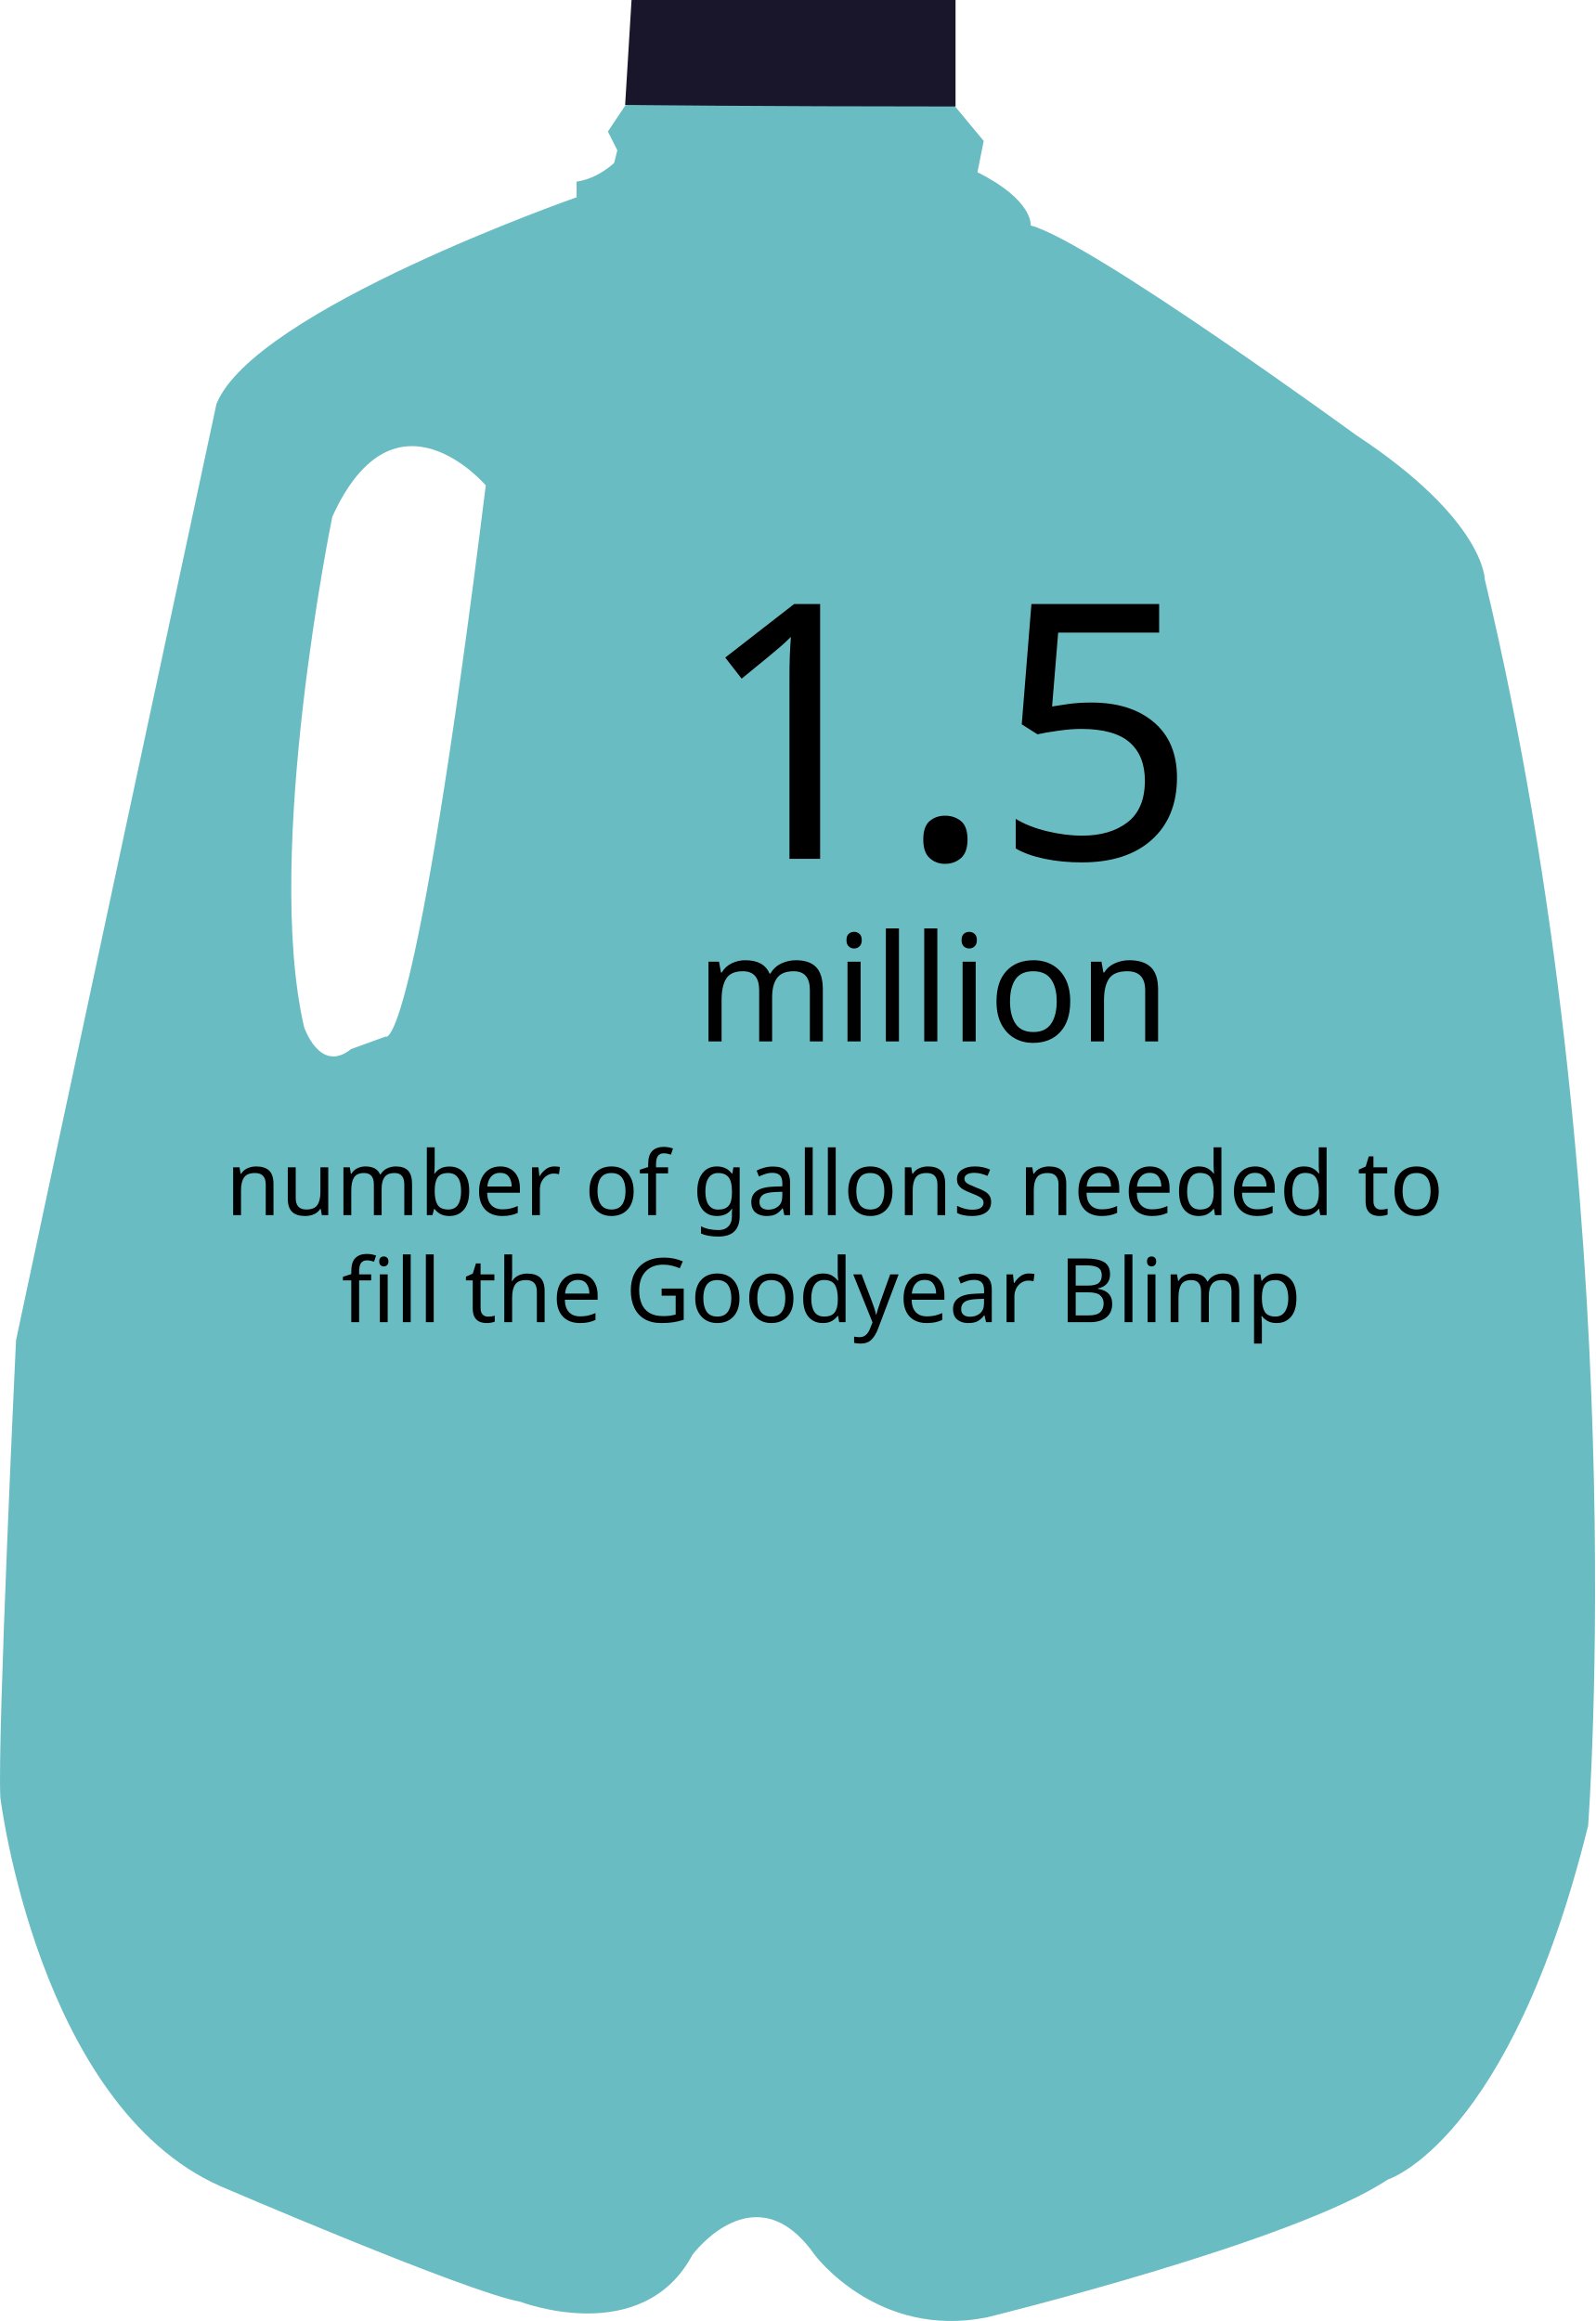
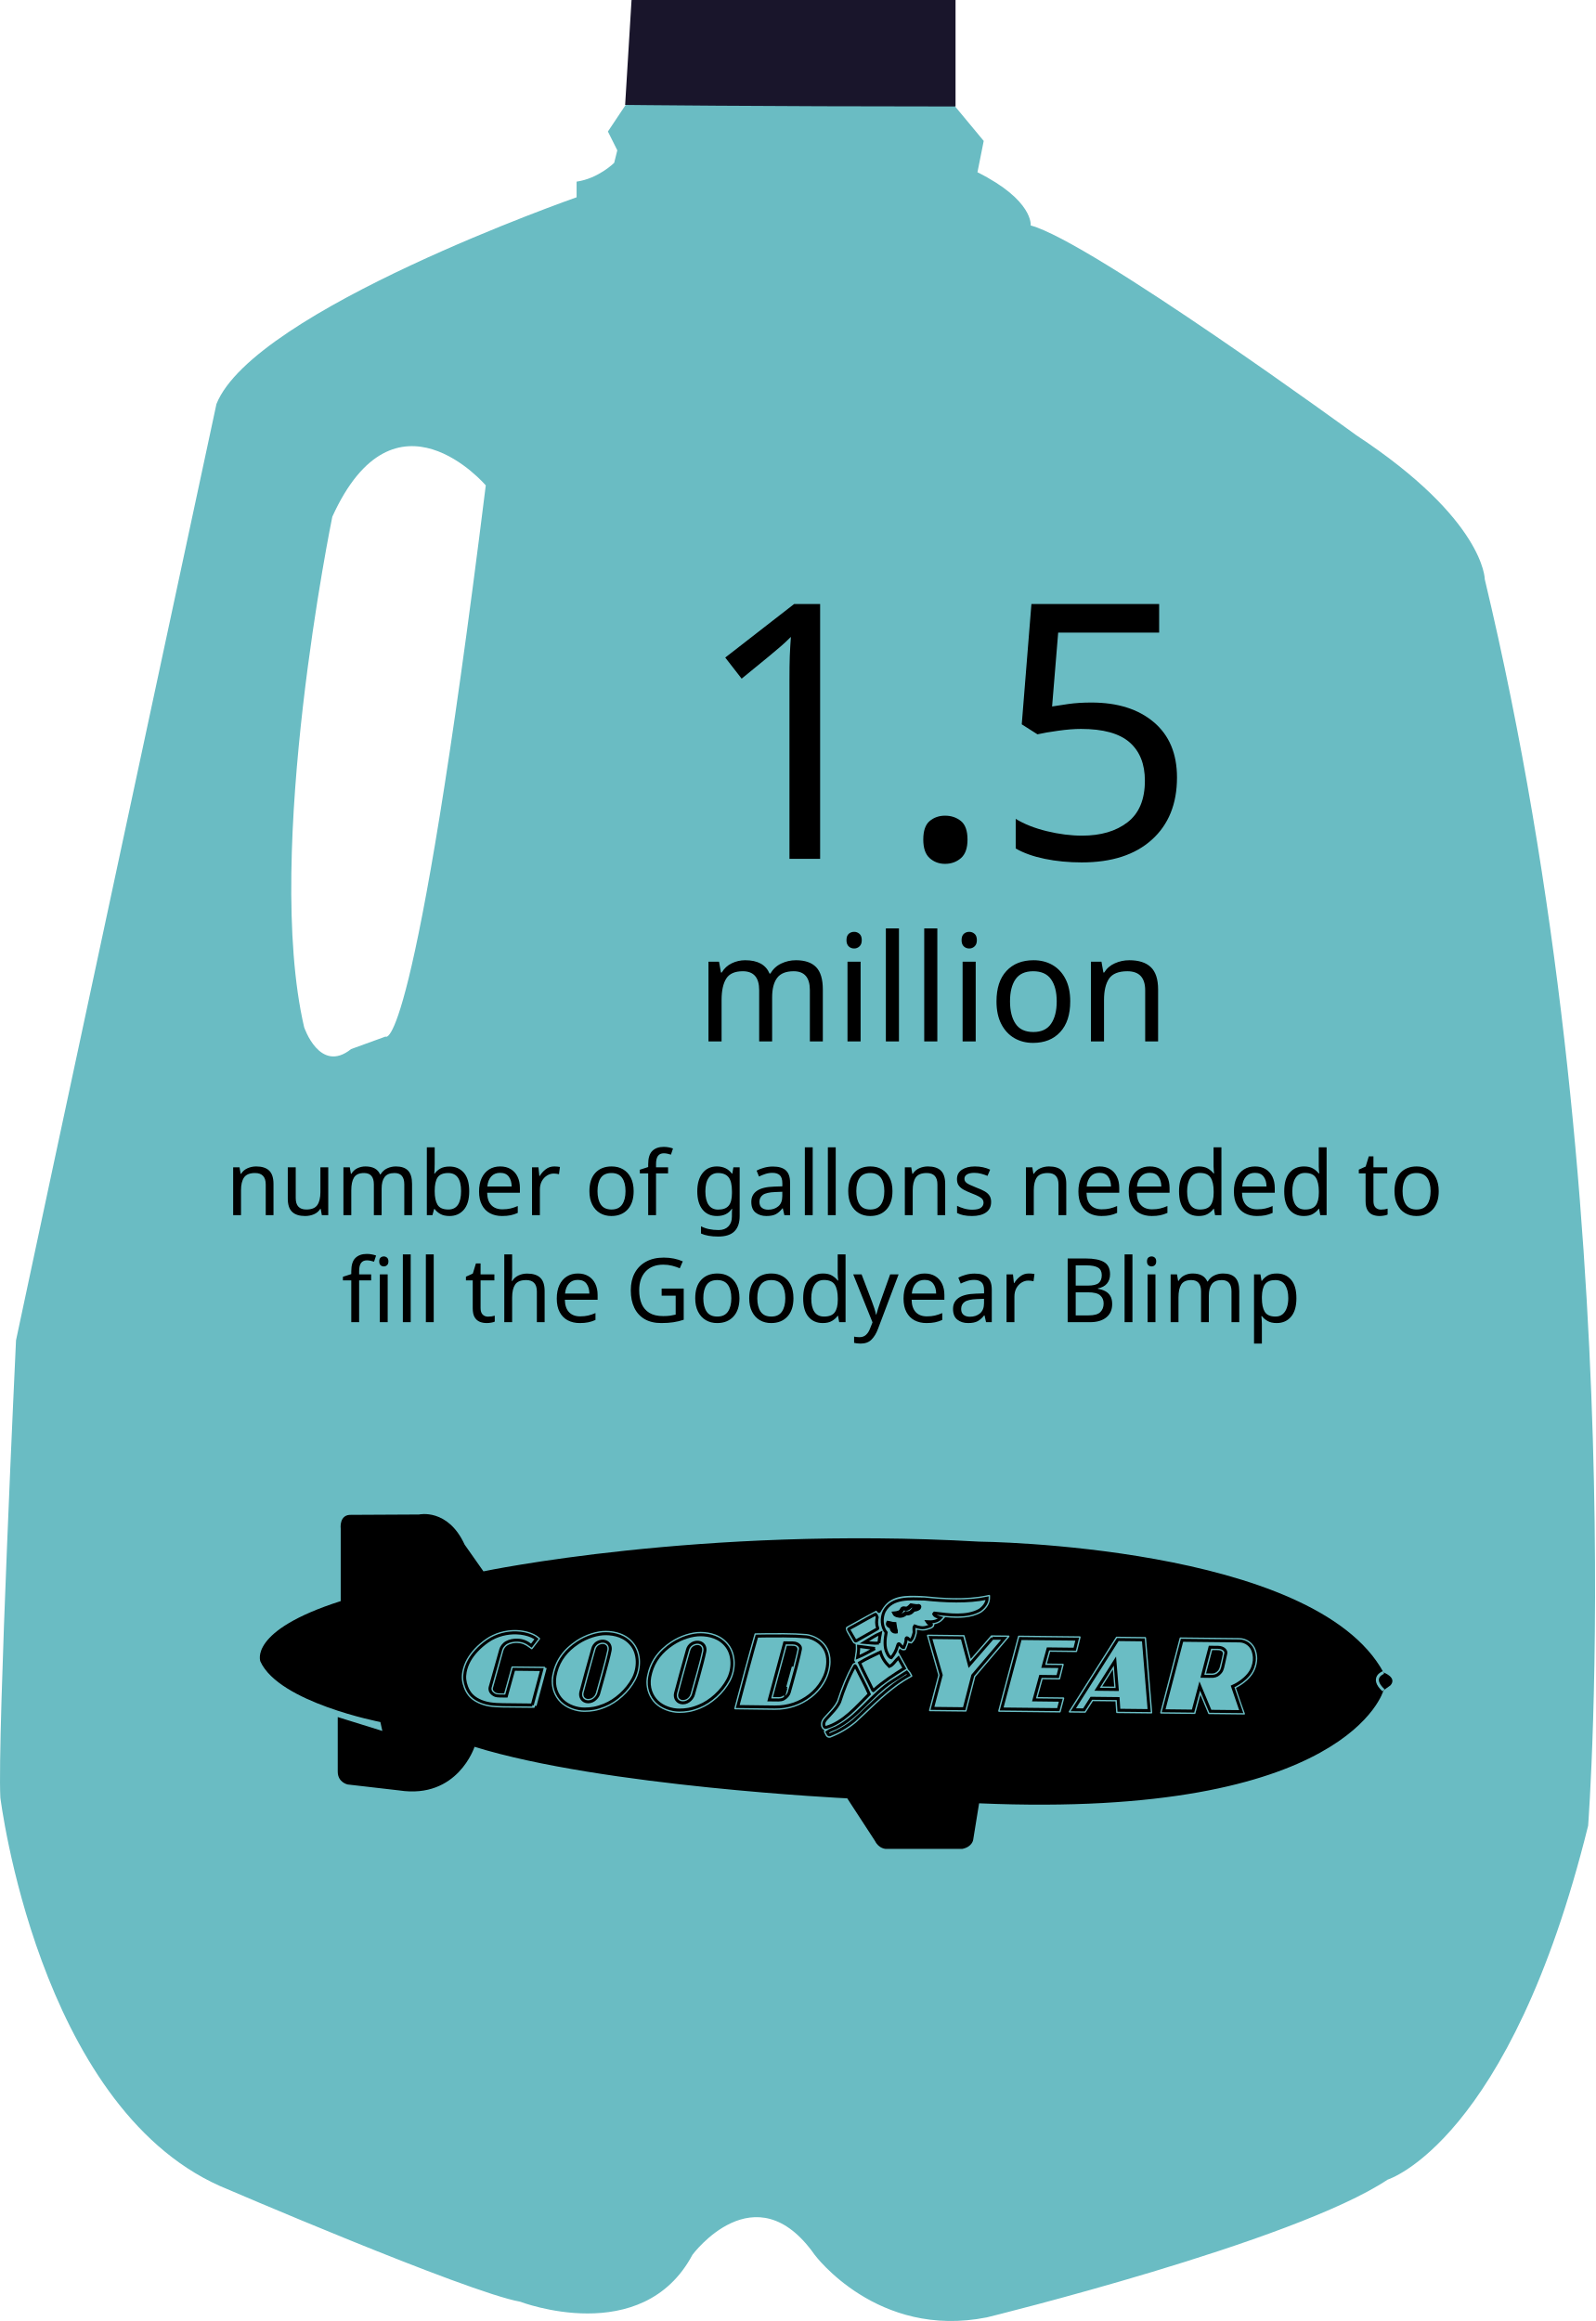
<svg xmlns="http://www.w3.org/2000/svg" version="1.1" id="Layer_1" x="0px" y="0px" width="536.379px" height="780.521px" viewBox="0 0 536.379 780.521" enable-background="new 0 0 536.379 780.521" xml:space="preserve">
  <g>
-     <path fill="#6ABCC3" d="M330.795,47.392l-2.106,10.53c18.959,9.479,17.903,17.903,17.903,17.903   c20.01,5.263,109.521,70.558,109.521,70.558c43.176,28.433,43.176,48.442,43.176,48.442   c50.553,211.678,34.752,419.134,34.752,419.134c-26.328,106.364-67.396,119.005-67.396,119.005   C435.049,754.024,331.852,779.3,331.852,779.3c-36.861,7.373-57.922-21.062-57.922-21.062c-20.01-28.435-41.069,0-41.069,0   c-16.853,31.595-57.922,15.798-57.922,15.798c-17.903-3.157-101.101-38.964-101.101-38.964   c-61.081-27.384-73.72-130.586-73.72-130.586c-1.052-20.011,5.267-153.751,5.267-153.751   c4.915-23.522,67.401-314.881,67.401-314.881c12.635-31.595,121.105-69.508,121.105-69.508v-5.267   c7.373-1.051,12.637-6.318,12.637-6.318l1.055-4.212l-3.161-6.318l8.424-12.636l2.175-18.333l100.026,15.161L330.795,47.392z    M163.352,163.23c0,0-30.543-35.806-51.604,10.534c0,0-23.17,112.683-9.479,171.655c0,0,5.267,15.797,15.798,7.373l11.584-4.212   C129.651,348.581,139.13,358.056,163.352,163.23z" />
-     <path fill="#19152B" d="M210.215,35.279c0,0,45.303,0.528,111.104,0.528V0H212.368L210.215,35.279z" />
+     <path fill="#6ABCC3" d="M330.795,47.392l-2.105,10.53c18.959,9.479,17.902,17.903,17.902,17.903   c20.01,5.263,109.521,70.558,109.521,70.558c43.176,28.433,43.176,48.442,43.176,48.442   c50.553,211.678,34.752,419.134,34.752,419.134c-26.328,106.364-67.396,119.005-67.396,119.005   C435.049,754.024,331.852,779.3,331.852,779.3c-36.859,7.373-57.922-21.062-57.922-21.062c-20.01-28.437-41.069,0-41.069,0   c-16.853,31.595-57.922,15.798-57.922,15.798c-17.903-3.157-101.101-38.964-101.101-38.964   c-61.081-27.386-73.72-130.586-73.72-130.586c-1.052-20.013,5.267-153.751,5.267-153.751   c4.915-23.522,67.401-314.881,67.401-314.881c12.635-31.595,121.105-69.508,121.105-69.508v-5.267   c7.373-1.051,12.637-6.318,12.637-6.318l1.055-4.212l-3.161-6.318l8.424-12.636l2.175-18.333l100.026,15.161L330.795,47.392z    M163.352,163.23c0,0-30.543-35.806-51.604,10.534c0,0-23.17,112.683-9.479,171.655c0,0,5.267,15.797,15.798,7.373l11.584-4.212   C129.651,348.581,139.13,358.056,163.352,163.23z" />
+     <path fill="#19152B" d="M210.215,35.279c0,0,45.303,0.528,111.104,0.528V0H212.369L210.215,35.279z" />
  </g>
  <rect x="56.69" y="386.761" fill="none" width="434" height="82" />
-   <text transform="matrix(1 0 0 1 75.8584 408.6309)">
-     <tspan x="0" y="0" font-family="'Interstate-Regular'" font-size="30">number of gallons needed to </tspan>
-     <tspan x="38.999" y="36" font-family="'Interstate-Regular'" font-size="30">fill the Goodyear Blimp</tspan>
-   </text>
+   <text transform="matrix(1 0 0 1 75.8584 408.6309)" font-family="'Interstate-Regular'" font-size="30">number of gallons needed to </text>
+   <text transform="matrix(1 0 0 1 114.8574 444.6309)" font-family="'Interstate-Regular'" font-size="30">fill the Goodyear Blimp</text>
  <text transform="matrix(1 0 0 1 233.1895 288.8154)" font-family="'Interstate-Bold'" font-size="120">1.5</text>
  <text transform="matrix(1 0 0 1 233.9893 350.21)" font-family="'Interstate-Bold'" font-size="50">million</text>
+   <g>
+     <path d="M156.239,519.428c-5.667-12.334-15.334-10.118-15.334-10.118l-22.666,0.118c-4.334-0.271-3.667,4.666-3.667,4.666v24.334   c-31.333,10-27,20.333-27,20.333c6.333,13.8,40.333,20.333,40.333,20.333l0.667,3l-15-4.666v18.333   c0,3.667,3.333,4.333,3.333,4.333l17.334,2c19.667,3,25.333-14.666,25.333-14.666c43,13.334,125.334,17.333,125.334,17.333   l9.334,14.333c1.334,2.666,3.666,2.667,3.666,2.667h25.666c3.334-0.667,3.668-3,3.668-3l2-12.333   c124.334,5.334,135.998-38.001,135.998-38.001l2.334-1.666c2.334-2.667-2.334-4.333-2.334-4.333c-23.334-43-136-44-136-44   c-94-5.333-166.666,10-166.666,10L156.239,519.428z" />
+     <path fill="none" stroke="#6ABCC3" stroke-miterlimit="10" d="M465.238,568.427c-4.668-4.334,0-5.999,0-5.999" />
+   </g>
+   <g>
+     <path fill="#6ABDC4" stroke="#000000" stroke-miterlimit="10" d="M422.804,554.831c-0.828-2.605-3.3-4.446-6.017-4.477   l-19.299-0.21l-0.534-0.006c-0.357-0.002-0.671,0.236-0.763,0.583l-6.532,25.058c-0.06,0.229-0.01,0.478,0.133,0.67   c0.149,0.188,0.374,0.303,0.611,0.304l11.327,0.129c0.346,0.004,0.646-0.223,0.736-0.559c0,0,0.737-2.76,1.292-4.832   c0.867,2.079,2.064,4.944,2.064,4.944c0.126,0.298,0.417,0.495,0.733,0.497l11.872,0.133c0.248,0.002,0.469-0.112,0.598-0.309   c0.088-0.135,0.126-0.299,0.112-0.465c-0.007-0.076-0.023-0.149-0.05-0.225c0,0-2.565-7.117-2.869-8.179   c0.847-0.457,2.176-1.262,3.404-2.39c1.834-1.682,2.881-3.409,3.392-5.608c0.168-0.72,0.252-1.396,0.26-2.068   C423.285,556.849,423.131,555.869,422.804,554.831 M410.69,556.182c-0.085,0.433-0.206,1.085-0.494,2.288   c-0.52,2.156-0.567,2.538-1.019,3.038c-0.496,0.557-1.107,0.787-1.581,0.771c-0.141,0.002-0.637-0.009-1.387-0.011   c0.359-1.391,1.613-6.138,1.8-6.854c0.688,0.008,1.7,0.02,1.7,0.02c0.279,0.002,0.713,0.101,0.864,0.235   C410.723,555.806,410.737,555.946,410.69,556.182" />
+     <path fill="#6ABDC4" stroke="#000000" stroke-miterlimit="10" d="M203.798,547.933c-3.218-0.036-7.163,1.235-10.302,3.319   c-4.652,3.086-7.368,7.027-8.298,12.053c-0.121,0.648-0.183,1.306-0.189,1.958c-0.032,2.882,1.067,5.647,3.015,7.588   c2.055,2.046,5.413,3.354,8.554,3.329c2.349-0.02,4.276-0.26,7.171-1.429c4.196-1.7,8.179-5.31,10.396-9.431   c2.242-4.167,2.099-9.422-0.349-12.774C211.064,548.793,206.851,547.966,203.798,547.933 M196.914,570.475   c-0.209-0.265-0.277-0.646-0.185-1.046c0.237-1.049,2.628-9.729,3.612-13.227c0.008-0.032,0.414-1.438,0.414-1.438   c0.213-0.792,0.958-1.4,1.909-1.414c0.938-0.014,1.201,0.756,1.098,1.305c-0.536,2.847-2.812,10.76-3.583,13.499   c-0.001,0.003-0.292,1.049-0.292,1.049c-0.154,0.59-0.838,1.65-2.111,1.637C197.39,570.834,197.101,570.714,196.914,570.475" />
+     <path fill="#6ABDC4" stroke="#000000" stroke-miterlimit="10" d="M339.952,550.292c0.001-0.111-0.021-0.227-0.069-0.331   c-0.126-0.276-0.399-0.454-0.702-0.456l-5.751-0.063c-0.229-0.003-0.448,0.097-0.596,0.269c0,0-4.77,5.503-6.143,7.088   c-0.464-1.826-1.833-6.86-1.833-6.86c-0.072-0.341-0.364-0.582-0.719-0.587l-12.146-0.146c-0.246-0.003-0.477,0.108-0.627,0.301   c-0.105,0.137-0.161,0.301-0.164,0.471c-0.001,0.068,0.01,0.142,0.027,0.209c0,0,3.654,12.743,3.757,13.128   c-0.1,0.388-3.068,11.665-3.068,11.665c-0.016,0.062-0.024,0.126-0.025,0.189c-0.001,0.173,0.054,0.341,0.162,0.48   c0.144,0.191,0.366,0.303,0.61,0.306l12.077,0.134c0.354,0.003,0.67-0.231,0.76-0.575c0,0,2.842-11.055,2.931-11.384   c0.218-0.259,11.334-13.341,11.334-13.341C339.889,550.645,339.95,550.472,339.952,550.292" />
+     <path fill="#6ABDC4" stroke="#000000" stroke-miterlimit="10" d="M312.811,548.321c0.739-0.243,1.512-0.594,1.797-1.415   c0,0,0.024-0.14,0.047-0.272c1.142-0.278,2.082-0.807,2.787-1.607c0,0,0.425-0.486,0.586-0.669   c4.303,0.398,8.646,0.364,12.129-1.62c0.021-0.013,0.064-0.041,0.085-0.053l0.023-0.019c1.957-1.358,3.139-3.304,3.16-5.196   l0.011-0.852c0.004-0.237-0.102-0.465-0.284-0.614c-0.184-0.151-0.425-0.208-0.654-0.157l-0.833,0.175   c-6.899,1.464-15.063,0.853-20.605,0.265c-0.021-0.003-0.07-0.005-0.095-0.007l-1.687-0.091c-4.192-0.109-9.551-0.419-12.637,4.073   c-0.44,0.581-0.801,1.333-0.993,1.633c-0.192,0.305-0.462-1.114-1.331-0.654c-1.951,1.028-3.822,2.036-5.62,3.048   c-0.029,0.016-4.01,2.212-4.01,2.212c-0.471,0.259-0.77,0.581-0.777,1.181c0,0.054,0.005,0.106,0.016,0.163   c0.129,0.58,0.146,0.776,0.561,1.489l1.812,3.106c0.405,0.617,0.629,0.697,0.942,0.809l0.033,0.494   c0.063,1.008-0.108,2.155-0.306,3.34l-0.198,1.19c-0.034,0.201,0.016,0.404,0.13,0.57c-0.339,0.157-0.619,0.439-0.775,0.806   c0.01-0.024,0.021-0.051,0.035-0.073c-1.945,3.455-3.635,7.467-5.168,12.259c-0.686,1.424-1.886,2.711-3.05,3.955   c-0.005,0.006-1.271,1.394-1.271,1.394c-0.286,0.332-1.104,1.285-1.119,2.607c-0.004,0.324,0.041,0.648,0.132,0.965   c0.198,0.624,0.524,1.034,0.904,1.291c-0.024,0.072-0.051,0.142-0.052,0.216c-0.002,0.119,0.023,0.237,0.078,0.352   c0,0,0.299,0.609,0.299,0.611l0.109,0.239c0.568,1.411,1.609,1.479,2.178,1.392l0.075-0.011c0.06-0.012,0.114-0.024,0.169-0.046   l0.07-0.028c3.143-1.23,6.052-2.946,8.642-5.098c0.029-0.023,0.055-0.045,3.172-2.985c4.733-4.499,9.622-9.146,14.992-12.074   c0.002,0,0.571-0.312,0.571-0.312c0.365-0.201,0.513-0.65,0.329-1.026l-0.286-0.581c-0.243-0.498-0.603-1.009-0.994-1.407   c0,0-0.087-0.087-0.179-0.182c-0.018-0.082-0.04-0.165-0.086-0.244l-3.034-5.401c0,0,0.061-0.109,0.132-0.282   c0.377,0.228,0.831,0.386,1.39,0.281l0.358-0.066c0.259-0.049,0.477-0.221,0.576-0.463l0.296-0.697   c0.156-0.37,0.308-0.761,0.438-1.173c0.023,0.005,0.04,0.02,0.062,0.024l0.363,0.082c0.259,0.062,0.528-0.015,0.718-0.198   l0.267-0.261c0.801-0.777,1.17-1.872,1.424-2.838c0.12-0.34,0.182-0.696,0.188-1.093c0,0-0.006-0.084-0.007-0.112   c0.994,0.2,1.908,0.214,2.73,0.028C311.806,548.642,312.665,548.369,312.811,548.321" />
+     <path fill="#6ABDC4" stroke="#000000" stroke-miterlimit="10" d="M385.114,550.012l-9.6-0.114   c-0.271-0.003-0.524,0.136-0.669,0.364l-0.203,0.32l0,0l-15.625,24.637c-0.152,0.24-0.161,0.544-0.026,0.789   c0.133,0.249,0.393,0.407,0.674,0.408l5.204,0.059c0.27,0.002,0.52-0.133,0.666-0.361c0,0,1.87-2.936,2.251-3.536l6.835,0.075   c0.062,0.961,0.21,3.211,0.21,3.211c0.026,0.405,0.362,0.724,0.77,0.727l11.571,0.129c0.219,0.003,0.43-0.089,0.579-0.249   c0.147-0.159,0.225-0.377,0.204-0.595l-2.072-25.148C385.85,550.325,385.517,550.018,385.114,550.012 M371.517,566.65l2.322-3.684   l0.294,3.713L371.517,566.65z" />
+     <path fill="#6ABDC4" stroke="#000000" stroke-miterlimit="10" d="M358.371,571.097c0.004-0.174-0.054-0.343-0.159-0.481   c-0.143-0.191-0.368-0.304-0.608-0.306c0,0-6.401-0.079-7.994-0.097c0.037-0.128,1.116-4.069,1.37-4.986   c0.967,0.01,5.239,0.062,5.239,0.062c0.361,0.004,0.678-0.243,0.766-0.591l1.188-4.739c0.014-0.06,0.021-0.12,0.021-0.181   c0.004-0.174-0.053-0.346-0.161-0.485c-0.145-0.189-0.371-0.303-0.608-0.304c0,0-3.348-0.039-4.72-0.054   c0.274-1.002,0.63-2.301,0.812-2.964c1.05,0.017,8.408,0.101,8.408,0.101c0.362,0.004,0.681-0.242,0.765-0.595l1.169-4.744   c0.055-0.23,0.001-0.475-0.143-0.663c-0.145-0.188-0.369-0.3-0.607-0.302l-0.859-0.01l-19.641-0.217   c-0.356-0.003-0.669,0.234-0.76,0.58l-6.662,25.061c-0.061,0.231-0.012,0.479,0.132,0.672c0.146,0.191,0.375,0.304,0.616,0.306   l20.456,0.225c0.357,0.002,0.671-0.237,0.761-0.581l1.196-4.518C358.362,571.225,358.37,571.158,358.371,571.097" />
+     <path fill="#6ABDC4" stroke="#000000" stroke-miterlimit="10" d="M421.408,555.272c-0.629-1.994-2.505-3.434-4.637-3.456   c-0.632-0.008-19.301-0.21-19.301-0.21l-2.092,8.02l-4.087,15.676l9.894,0.113l2.252-8.432l3.552,8.496l10.396,0.114l-2.903-8.467   c1.145-0.488,2.847-1.503,4.156-2.704c1.825-1.671,2.583-3.258,2.958-4.863C421.977,557.922,421.828,556.586,421.408,555.272    M412.223,555.916c-0.082,0.487-0.155,0.854-0.62,2.857c-0.382,1.646-0.524,2.784-1.175,3.54c-0.784,0.908-1.347,1.274-2.532,1.41   c-0.444,0.052-1.934-0.006-3.578-0.023l1.026-3.965l1.529-5.796l2.766,0.032C411.394,553.99,412.36,555.099,412.223,555.916" />
+     <line fill="none" stroke="#000000" stroke-miterlimit="10" x1="406.572" y1="564.047" x2="406.578" y2="563.588" />
+     <polygon fill="#6ABDC4" stroke="#000000" stroke-miterlimit="10" points="361.399,554.603 362.231,551.219 343.122,551.01    336.822,574.711 355.876,574.919 356.711,571.759 347.702,571.65 349.866,563.75 355.699,563.821 356.543,560.439 350.795,560.375    352.407,554.499  " />
+     <path fill="#6ABDC4" stroke="#000000" stroke-miterlimit="10" d="M285.493,547.723c2.831-1.49,5.699-3.239,8.901-4.885   c0.065-0.035,0.622,0.798,0.608,0.858c-0.257,1.259-0.38,2.551,0.147,3.781c0.073,0.181,0.002,0.202-0.094,0.271l-7.131,4.05   c-0.215,0.116-0.266,0.095-0.368-0.096l-2.161-3.706C285.296,547.84,285.366,547.796,285.493,547.723" />
+     <path fill="#6ABDC4" stroke="#000000" stroke-miterlimit="10" d="M295.545,552.538c0.104-1.012,0.308-2.296,0.503-3.305   c-1.848,0.805-3.608,1.98-5.372,3.06C292.33,552.406,293.889,552.703,295.545,552.538" />
+     <path fill="#6ABDC4" stroke="#000000" stroke-miterlimit="10" d="M294.235,554.361l-5.505-0.713   c0.076,1.199-0.123,2.48-0.323,3.676C290.283,556.583,292.24,555.429,294.235,554.361" />
+     <path fill="#6ABDC4" stroke="#000000" stroke-miterlimit="10" d="M293.785,568.424c3.163-2.902,6.872-5.246,10.301-7.411   l-1.98-3.52c-0.93,0.815-1.775,2.46-3.07,2.905c-1.454-1.399-2.445-2.974-2.976-4.819c-2.403,1.165-4.808,2.24-7.031,3.592   c1.342,3.141,3.051,6.195,4.482,9.251C293.581,568.609,293.584,568.624,293.785,568.424" />
+     <path fill="#6ABDC4" stroke="#000000" stroke-miterlimit="10" d="M287.814,560.535c1.435,3.051,3.146,6.016,4.484,9.158   c-4.377,4.359-8.672,9.548-14.577,11.222c-0.368,0.088-0.55-0.283-0.637-0.561c-0.264-0.922,0.204-1.654,0.671-2.198   c1.586-1.819,3.538-3.542,4.578-5.737c1.34-4.214,2.955-8.331,5.118-12.164C287.506,560.067,287.644,560.156,287.814,560.535" />
+     <path fill="#6ABDC4" stroke="#000000" stroke-miterlimit="10" d="M300.076,565.377c-6.949,4.418-11.551,11.994-18.953,15.675   c-1.018,0.447-2.125,0.798-2.96,1.429c0.271,0.375,0.263,1.016,0.816,0.933c2.955-1.16,5.734-2.781,8.243-4.863   c5.675-5.262,11.639-11.534,18.4-15.218c-0.186-0.369-0.455-0.745-0.726-1.021L300.076,565.377" />
+     <path fill="#6ABDC4" stroke="#000000" stroke-miterlimit="10" d="M311.709,547.128c0.553-0.176,1.788-0.464,1.482-0.902   c-0.645-0.1-1.194-0.38-1.463-0.843c1.746,0.114,3.495-0.049,4.616-1.322c-0.917-0.286-2.02-0.484-2.375-1.317   c0.092-0.183,0.186-0.182,0.279-0.273c4.955,0.616,10.921,1.424,15.183-1.006c1.3-0.902,2.515-2.358,2.533-4.014   c-6.545,1.388-14.173,1.02-21.062,0.289c-4.87-0.062-10.93-0.776-13.567,4.152c-1.04,2.194-0.892,5.231,0.649,7.09   c-0.396,2.204-0.708,4.956,0.369,6.992c0.271,0.557,0.722,1.392,1.362,1.491c0.935-1.095,1.687-2.462,2.071-3.929   c0.484-2.017,1.188,0.656,2.108,0.486c0.379-0.918,0.854-1.83,0.775-2.934c0.282-0.958,0.943,0.431,1.554,0.572   c0.558-0.546,0.849-1.462,1.038-2.194c0.383-0.916-0.248-1.936,0.312-2.663C308.765,547.275,310.32,547.664,311.709,547.128" />
+     <path fill="#6ABDC4" stroke="#000000" stroke-miterlimit="10" d="M212.617,553.403c-2.353-3.228-6.052-3.979-8.836-4.01   c-2.817-0.03-6.471,1.081-9.478,3.074c-3.823,2.536-6.248,5.688-7.337,9.671c-0.129,0.469-0.24,0.942-0.331,1.432   c-0.668,3.611,0.691,6.524,2.419,8.246c1.938,1.93,4.979,2.922,7.511,2.902c2.142-0.017,3.907-0.223,6.634-1.324   c3.892-1.576,7.618-4.974,9.657-8.765C214.931,560.777,214.661,556.206,212.617,553.403 M205.169,554.985   c-0.683,3.573-3.685,13.878-3.872,14.599c-0.236,0.896-1.506,2.737-3.541,2.714c-1.836-0.019-2.816-1.587-2.455-3.194   c0.132-0.582,1.042-3.971,1.768-6.577c1.036-3.72,2.183-7.808,2.276-8.15c0.181-0.67,0.681-1.529,1.575-2.009   c1.102-0.598,2.396-0.668,3.382,0.052C204.889,552.847,205.397,553.788,205.169,554.985" />
+     <path fill="#6ABDC4" stroke="#000000" stroke-miterlimit="10" d="M333.731,550.906l-7.766,8.963   c-0.634-2.481-2.434-9.067-2.434-9.067l-10.657-0.126l3.625,12.635l-2.947,11.193l10.677,0.117l2.878-11.185l10.608-12.486   L333.731,550.906" />
+     <path fill="#6ABDC4" stroke="#000000" stroke-miterlimit="10" d="M384.478,551.464l-8.6-0.101l-14.971,23.605l3.598,0.039   l2.484-3.898l4.949,0.054l4.055,0.045l0.255,3.93l10.189,0.111L384.478,551.464z M371.972,568.115l-3.052-0.034l5.996-9.483   l0.781,9.559L371.972,568.115z" />
+     <path fill="#6ABDC4" stroke="#000000" stroke-miterlimit="10" d="M301.206,548.654c-0.556,0.085-1.101-0.291-1.279-0.843   c0.107-1.103-1.733-0.94-1.263-2.039c0.735,0.101,1.284,0.384,2.11,0.395c0.064,0.567,0.34,2.079,0.436,2.213L301.206,548.654" />
+     <path fill="#6ABDC4" stroke="#000000" stroke-miterlimit="10" d="M301.035,548.855c-0.571-0.007-1.104-0.412-1.289-0.987   l-0.011-0.038l0.004-0.038c0.037-0.382-0.212-0.561-0.628-0.811c-0.394-0.237-0.93-0.562-0.618-1.285l0.057-0.131l0.142,0.021   c0.306,0.041,0.58,0.114,0.846,0.181c0.394,0.105,0.768,0.205,1.242,0.211l0.166,0.001l0.017,0.166   c0.073,0.622,0.331,1.98,0.409,2.137l0.034,0.05l-0.006,0.051l-0.004,0.435l-0.16,0.024   C301.168,548.853,301.102,548.856,301.035,548.855z M300.118,547.787c0.142,0.396,0.507,0.676,0.901,0.69l0.001-0.06   c-0.136-0.342-0.338-1.553-0.412-2.068c-0.442-0.026-0.811-0.123-1.171-0.217c-0.216-0.059-0.424-0.111-0.644-0.152   c-0.075,0.305,0.127,0.444,0.513,0.679C299.686,546.888,300.155,547.171,300.118,547.787z" />
+     <path fill="#6ABDC4" stroke="#000000" stroke-miterlimit="10" d="M307.182,541.281c-0.562,0.819-1.453,1.49-2.553,1.2   c-0.557,0.544-1.338,0.96-2.165,0.854c-0.639-0.099-1.377-0.201-1.644-0.756c0.921-0.079,2.118-0.251,2.499-1.348   c0.377-0.73,1.289,0.015,1.844-0.346c0.555-0.268,0.836-0.634,1.209-0.997c0.824,0.104,1.647,0.389,2.57,0.216   c0.367,0.098,0.086,0.463-0.006,0.646C308.472,541.113,307.822,541.29,307.182,541.281" />
+     <path fill="#6ABDC4" stroke="#000000" stroke-miterlimit="10" d="M302.689,543.542c-0.082-0.001-0.164-0.008-0.249-0.018   l-0.057-0.01c-0.67-0.105-1.431-0.224-1.733-0.853l-0.119-0.245l0.272-0.023c0.954-0.085,2.001-0.254,2.335-1.223   c0.164-0.323,0.416-0.465,0.772-0.462c0.146,0.002,0.295,0.026,0.438,0.049c0.296,0.048,0.558,0.07,0.712-0.029   c0.431-0.21,0.687-0.47,0.956-0.747c0.074-0.074,0.147-0.149,0.225-0.227l0.065-0.062l0.09,0.013   c0.232,0.028,0.466,0.071,0.702,0.115c0.594,0.109,1.24,0.208,1.809,0.102l0.042-0.009l0.04,0.013   c0.187,0.048,0.265,0.153,0.299,0.231c0.086,0.21-0.044,0.437-0.141,0.604l-0.097,0.139c-0.453,0.354-1.095,0.558-1.771,0.57   c-0.704,0.979-1.647,1.422-2.595,1.219C304.303,543.041,303.595,543.551,302.689,543.542z M301.174,542.737   c0.292,0.253,0.787,0.331,1.269,0.405l0.051,0.009c0.063,0.009,0.132,0.014,0.2,0.015c0.834,0.009,1.488-0.51,1.805-0.82   l0.075-0.073l0.103,0.028c0.152,0.037,0.302,0.06,0.45,0.061c0.937,0.011,1.592-0.74,1.899-1.187l0.057-0.083l0.103,0.001   c0.618,0.007,1.196-0.164,1.604-0.467c0.013-0.019,0.021-0.035,0.032-0.055c0.037-0.063,0.122-0.213,0.116-0.268l0,0   c-0.002,0-0.004-0.002-0.008-0.002c-0.612,0.104-1.29,0.003-1.901-0.111c-0.197-0.035-0.393-0.074-0.59-0.101   c-0.053,0.053-0.103,0.104-0.153,0.156c-0.28,0.287-0.568,0.584-1.039,0.811c-0.211,0.14-0.604,0.131-0.957,0.073   c-0.13-0.021-0.258-0.044-0.381-0.046c-0.215,0-0.333,0.063-0.42,0.234C303.111,542.41,301.975,542.648,301.174,542.737z" />
+     <path fill="#6ABDC4" stroke="#000000" stroke-miterlimit="10" d="M235.647,548.283c-3.214-0.035-7.162,1.234-10.3,3.318   c-4.653,3.086-7.368,7.028-8.299,12.056c-0.117,0.646-0.182,1.305-0.189,1.956c-0.032,2.882,1.069,5.647,3.015,7.589   c2.057,2.046,5.413,3.354,8.554,3.328c2.352-0.021,4.279-0.262,7.173-1.429c4.197-1.7,8.18-5.311,10.394-9.43   c2.242-4.168,2.101-9.421-0.348-12.774C242.917,549.143,238.701,548.315,235.647,548.283 M228.766,570.826   c-0.208-0.266-0.276-0.649-0.186-1.048c0.236-1.05,2.63-9.729,3.613-13.226c0.009-0.032,0.413-1.438,0.413-1.438   c0.215-0.793,0.958-1.4,1.911-1.414c0.937-0.015,1.198,0.755,1.096,1.304c-0.534,2.848-2.812,10.761-3.582,13.5   c-0.002,0.003-0.292,1.05-0.292,1.05c-0.153,0.588-0.839,1.649-2.113,1.636C229.241,571.184,228.953,571.063,228.766,570.826" />
+     <path fill="#6ABDC4" stroke="#000000" stroke-miterlimit="10" d="M244.467,553.754c-2.35-3.228-6.052-3.98-8.835-4.009   c-2.816-0.031-6.471,1.08-9.478,3.075c-3.822,2.534-6.25,5.685-7.338,9.67c-0.127,0.467-0.239,0.942-0.331,1.432   c-0.666,3.61,0.691,6.522,2.419,8.244c1.938,1.93,4.977,2.922,7.508,2.903c2.145-0.017,3.91-0.224,6.638-1.326   c3.893-1.573,7.617-4.972,9.656-8.765C246.78,561.127,246.511,556.556,244.467,553.754 M237.018,555.335   c-0.68,3.575-3.685,13.878-3.872,14.599c-0.236,0.897-1.505,2.737-3.538,2.716c-1.838-0.021-2.818-1.589-2.455-3.196   c0.131-0.581,1.041-3.971,1.766-6.576c1.036-3.719,2.184-7.809,2.276-8.15c0.18-0.671,0.682-1.528,1.573-2.01   c1.102-0.598,2.397-0.667,3.386,0.053C236.74,553.196,237.248,554.14,237.018,555.335" />
+     <path fill="#6ABDC4" stroke="#000000" stroke-miterlimit="10" d="M179.504,574.828c0.36,0.009,0.681-0.23,0.771-0.58l0.132-0.514   c-0.002,0.01,3.419-12.748,3.419-12.748c0.064-0.232,0.016-0.483-0.128-0.675c-0.146-0.194-0.374-0.308-0.615-0.311l-10.814-0.118   c-0.353-0.003-0.664,0.23-0.759,0.57c0,0-2.095,7.55-2.362,8.508c-0.97-0.01-1.717,0.045-2.134-0.153   c-0.084-0.035-0.799-0.381-0.793-0.903l0.029-0.191c0-0.002,2.675-9.512,3.517-12.51c0.12-0.424,0.512-1.074,0.969-1.375   c1.088-0.721,2.371-0.824,3.14-0.807c1.469,0.041,2.423,0.416,3.932,1.551l0.542,0.407c0.342,0.259,0.827,0.19,1.087-0.148   l2.523-3.291c0.253-0.331,0.202-0.804-0.118-1.071l-0.5-0.419c-1.645-1.381-4.691-2.32-7.76-2.397   c-3.724-0.096-7.526,1.02-10.441,3.057c-2.904,2.035-5.117,4.375-6.579,6.954c-0.74,1.304-1.318,2.879-1.587,4.318   c-0.375,2.022-0.22,3.693,0.533,5.765c0.479,1.32,1.23,2.537,2.11,3.432c2.398,2.424,6.075,3.091,6.787,3.199   c1.601,0.248,3.202,0.335,4.699,0.345L179.504,574.828" />
+     <path fill="#6ABDC4" stroke="#000000" stroke-miterlimit="10" d="M271.277,548.992c-2.922-0.23-4.354-0.277-7.77-0.314   c-3.437-0.038-9.014,0.07-9.05,0.072h0.002l-0.498,0.016c-0.339,0.009-0.634,0.239-0.726,0.564l-0.137,0.479   c-0.26,0.924-2.526,8.933-3.453,12.494l-3.205,12.048c-0.062,0.232-0.013,0.479,0.133,0.67c0.144,0.193,0.369,0.305,0.607,0.308   l0.875,0.014c0.001,0,12.457,0.162,12.457,0.162c4.695,0.052,9.084-1.412,12.694-4.228c4.041-3.154,6.51-7.778,6.605-12.364   C279.974,551.24,273.121,549.138,271.277,548.992 M267.655,554.702c-0.161,0.778-0.652,2.978-1.367,5.684   c0.002-0.007-2.004,7.289-2.004,7.289c0.001-0.003-0.315,1.123-0.315,1.123c-0.075,0.274-0.53,0.918-1.179,1.247   c-0.171,0.087-0.533,0.188-0.997,0.182l-1.226-0.014c0.455-1.678,4.123-15.249,4.399-16.277l1.633,0.019   c0.574,0.006,0.833,0.133,0.992,0.316C267.685,554.379,267.666,554.644,267.655,554.702" />
+     <path fill="#6ABDC4" stroke="#000000" stroke-miterlimit="10" d="M271.166,550.45c-2.857-0.228-4.222-0.272-7.675-0.309   c-3.448-0.04-8.987,0.067-8.987,0.067s-2.46,8.683-3.445,12.464c-0.015,0.058-0.03,0.12-0.045,0.179   c-1,3.829-2.938,11.032-2.938,11.032l12.454,0.16c4.403,0.049,8.447-1.317,11.777-3.919c3.194-2.49,5.948-6.582,6.043-11.239   C278.486,552.473,272.888,550.583,271.166,550.45 M269.158,554.613c-0.051,0.379-0.664,3.135-1.456,6.145   c-0.961,3.66-2.129,7.708-2.325,8.43c-0.193,0.712-0.94,1.66-1.924,2.161c-0.468,0.238-1.101,0.345-1.678,0.339l-3.108-0.035   c0.476-1.762,1.399-5.172,2.35-8.691c1.144-4.225,2.327-8.607,2.836-10.498l2.764,0.03c1.018,0.012,1.672,0.363,2.126,0.845   C269.082,553.696,269.241,554.006,269.158,554.613" />
+     <path fill="#6ABDC4" stroke="#000000" stroke-miterlimit="10" d="M178.991,573.369l3.192-11.917l-0.991-0.011l-8.412-0.093   l-2.503,9.016c-1.592-0.018-3.024,0.027-3.652-0.198c-0.289-0.104-2.312-0.956-1.778-2.853c0.27-0.947,2.717-9.655,3.543-12.592   c0.219-0.779,0.899-1.803,1.936-2.367c1.108-0.608,2.378-0.826,3.595-0.794c1.896,0.05,3.129,0.607,4.773,1.845l1.715-2.239   c-0.398-0.336-0.935-0.658-1.578-0.944c-1.368-0.611-3.22-1.062-5.279-1.112c-2.844-0.072-6.493,0.646-9.564,2.793   c-2.893,2.027-4.896,4.273-6.147,6.478c-0.682,1.202-1.187,2.613-1.42,3.865c-0.346,1.861-0.147,3.307,0.468,4.997   c0.42,1.152,1.064,2.182,1.779,2.904c1.908,1.934,4.875,2.613,5.964,2.783c1.521,0.235,3.053,0.316,4.494,0.326L178.991,573.369" />
+     <path fill="#6ABDC4" stroke="#000000" stroke-miterlimit="10" d="M422.301,572.589c1.225,0.015,2.311,0.908,2.295,2.279   c-0.015,1.38-1.117,2.254-2.342,2.242c-1.23-0.015-2.314-0.914-2.299-2.293C419.971,573.444,421.072,572.576,422.301,572.589    M422.258,576.625c0.935,0.011,1.71-0.73,1.722-1.764c0.013-1.028-0.749-1.778-1.684-1.79c-0.952-0.01-1.715,0.725-1.726,1.753   C420.558,575.857,421.306,576.615,422.258,576.625 M421.388,573.562l0.958,0.013c0.633,0.007,0.985,0.21,0.98,0.761   c-0.003,0.465-0.299,0.645-0.672,0.67l0.664,1.112l-0.525-0.007l-0.604-1.086l-0.312-0.004l-0.013,1.081l-0.503-0.006   L421.388,573.562z M421.88,574.625l0.447,0.006c0.281,0.003,0.493-0.036,0.496-0.345c0.004-0.271-0.284-0.316-0.515-0.319   l-0.422-0.005L421.88,574.625z" />
+   </g>
</svg>
